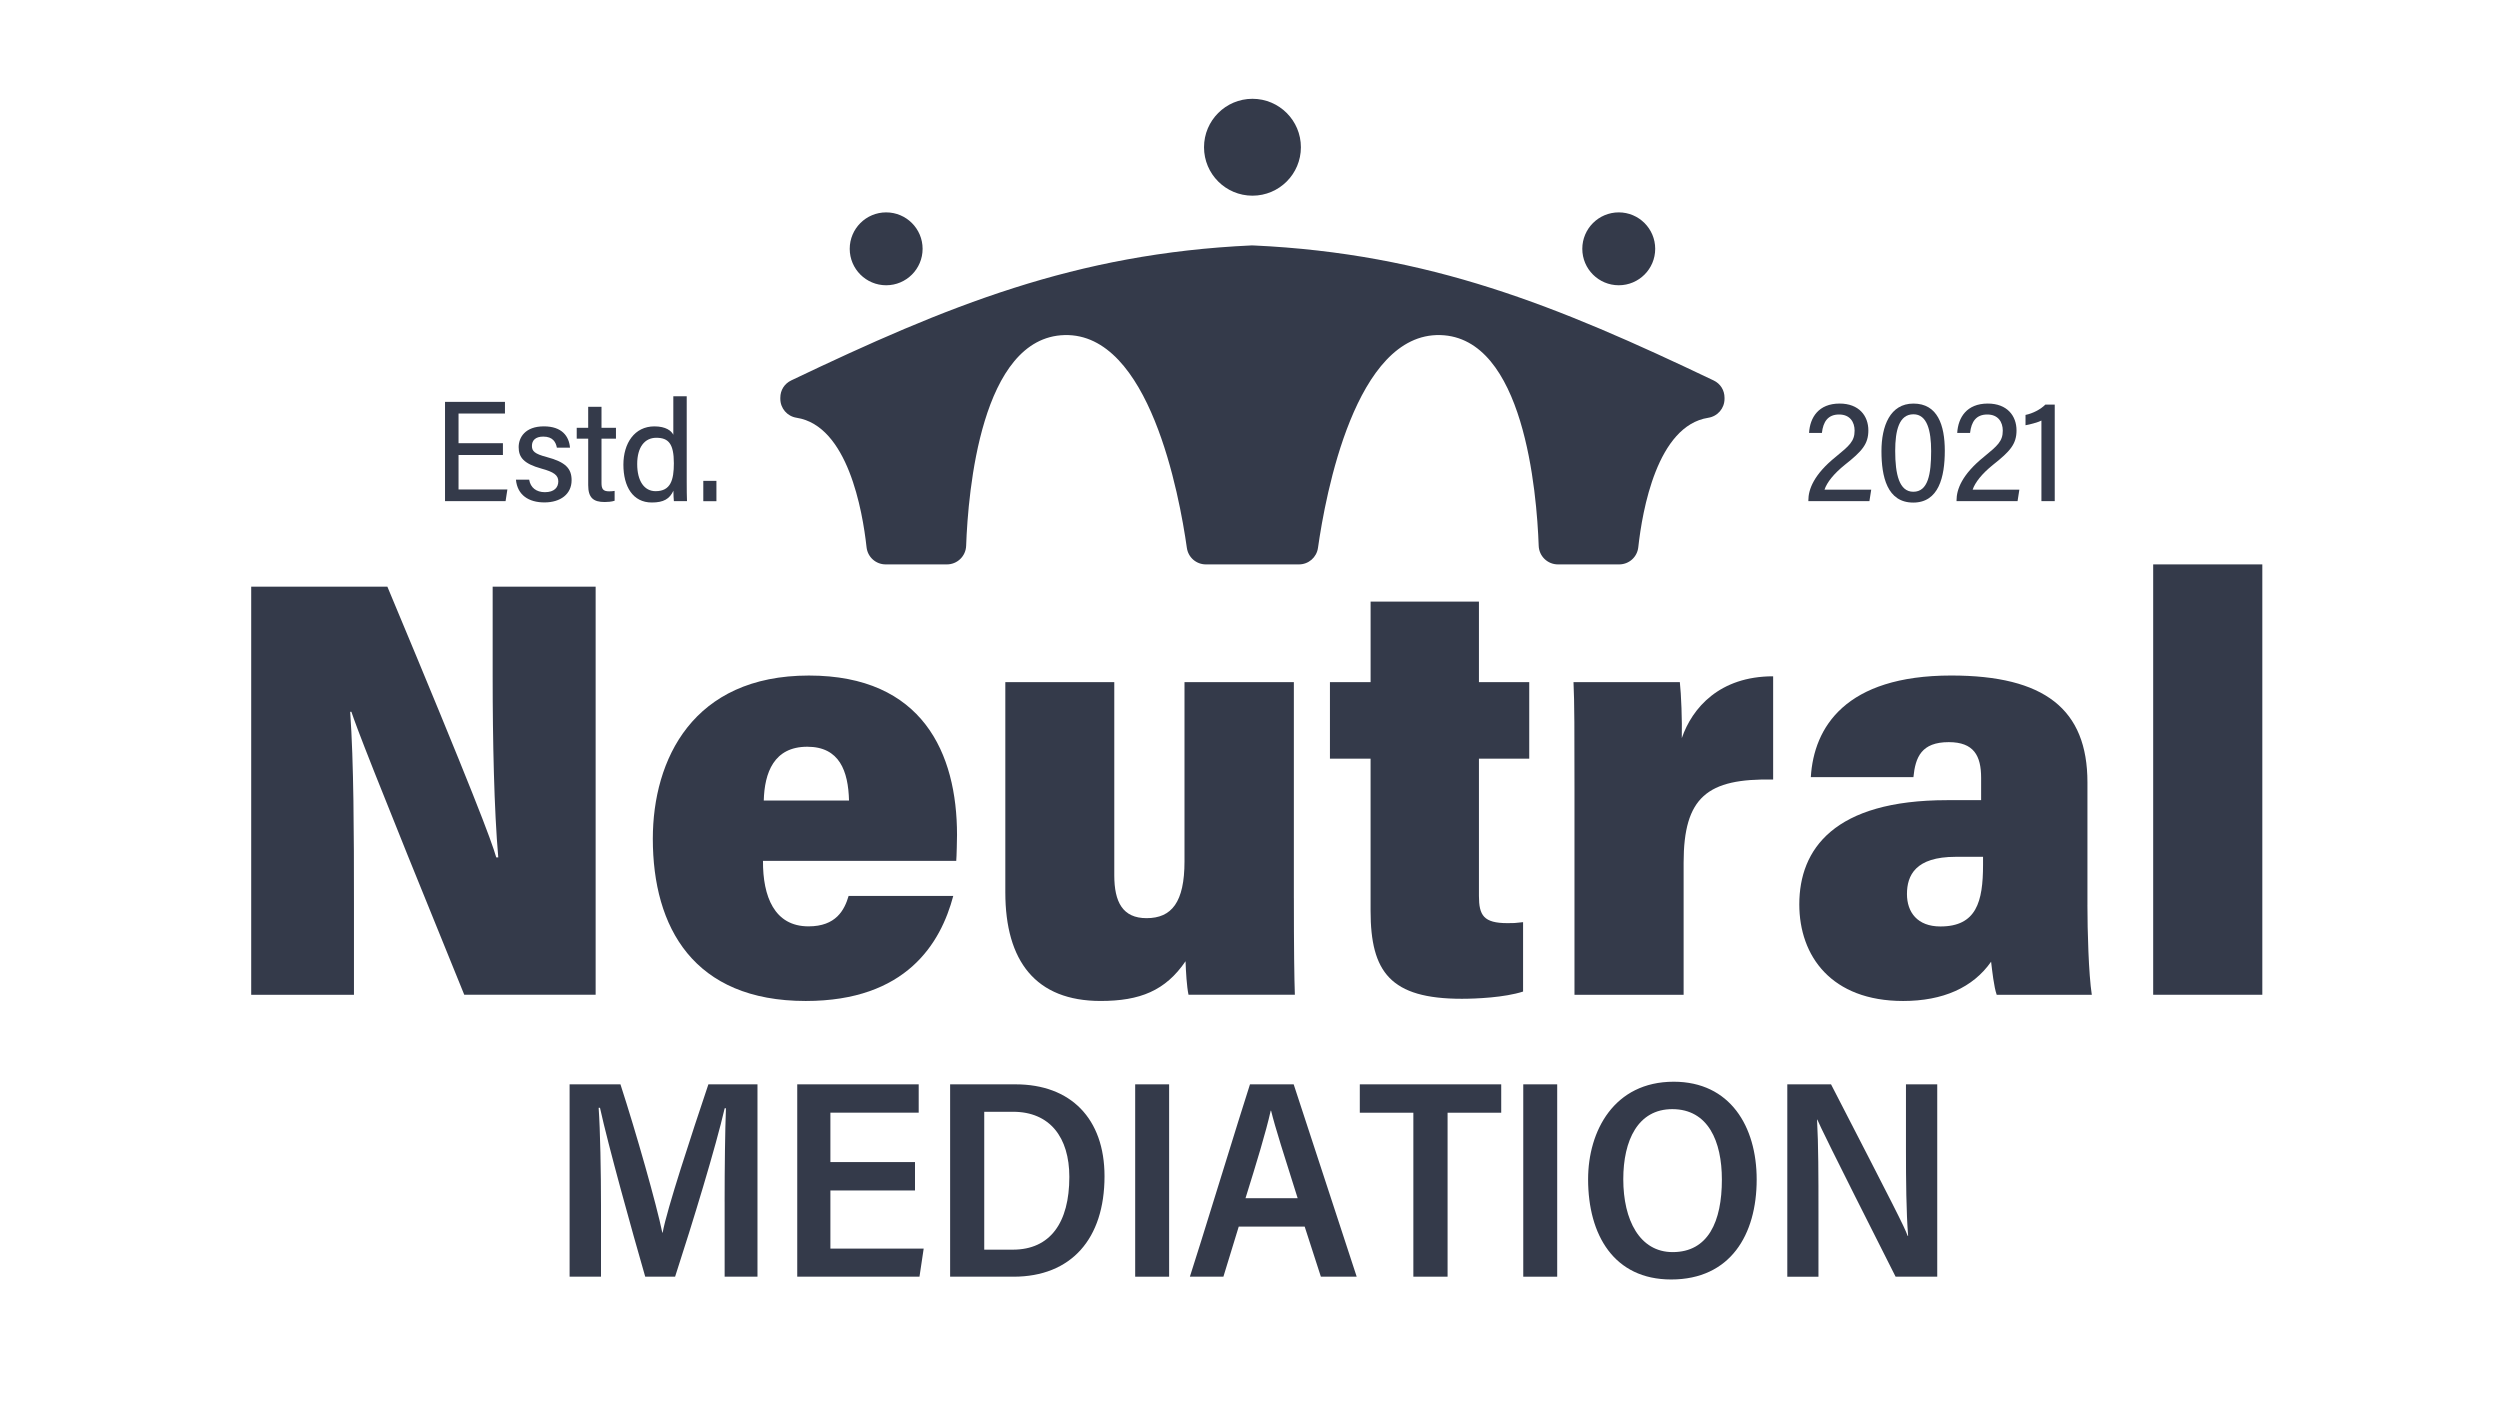
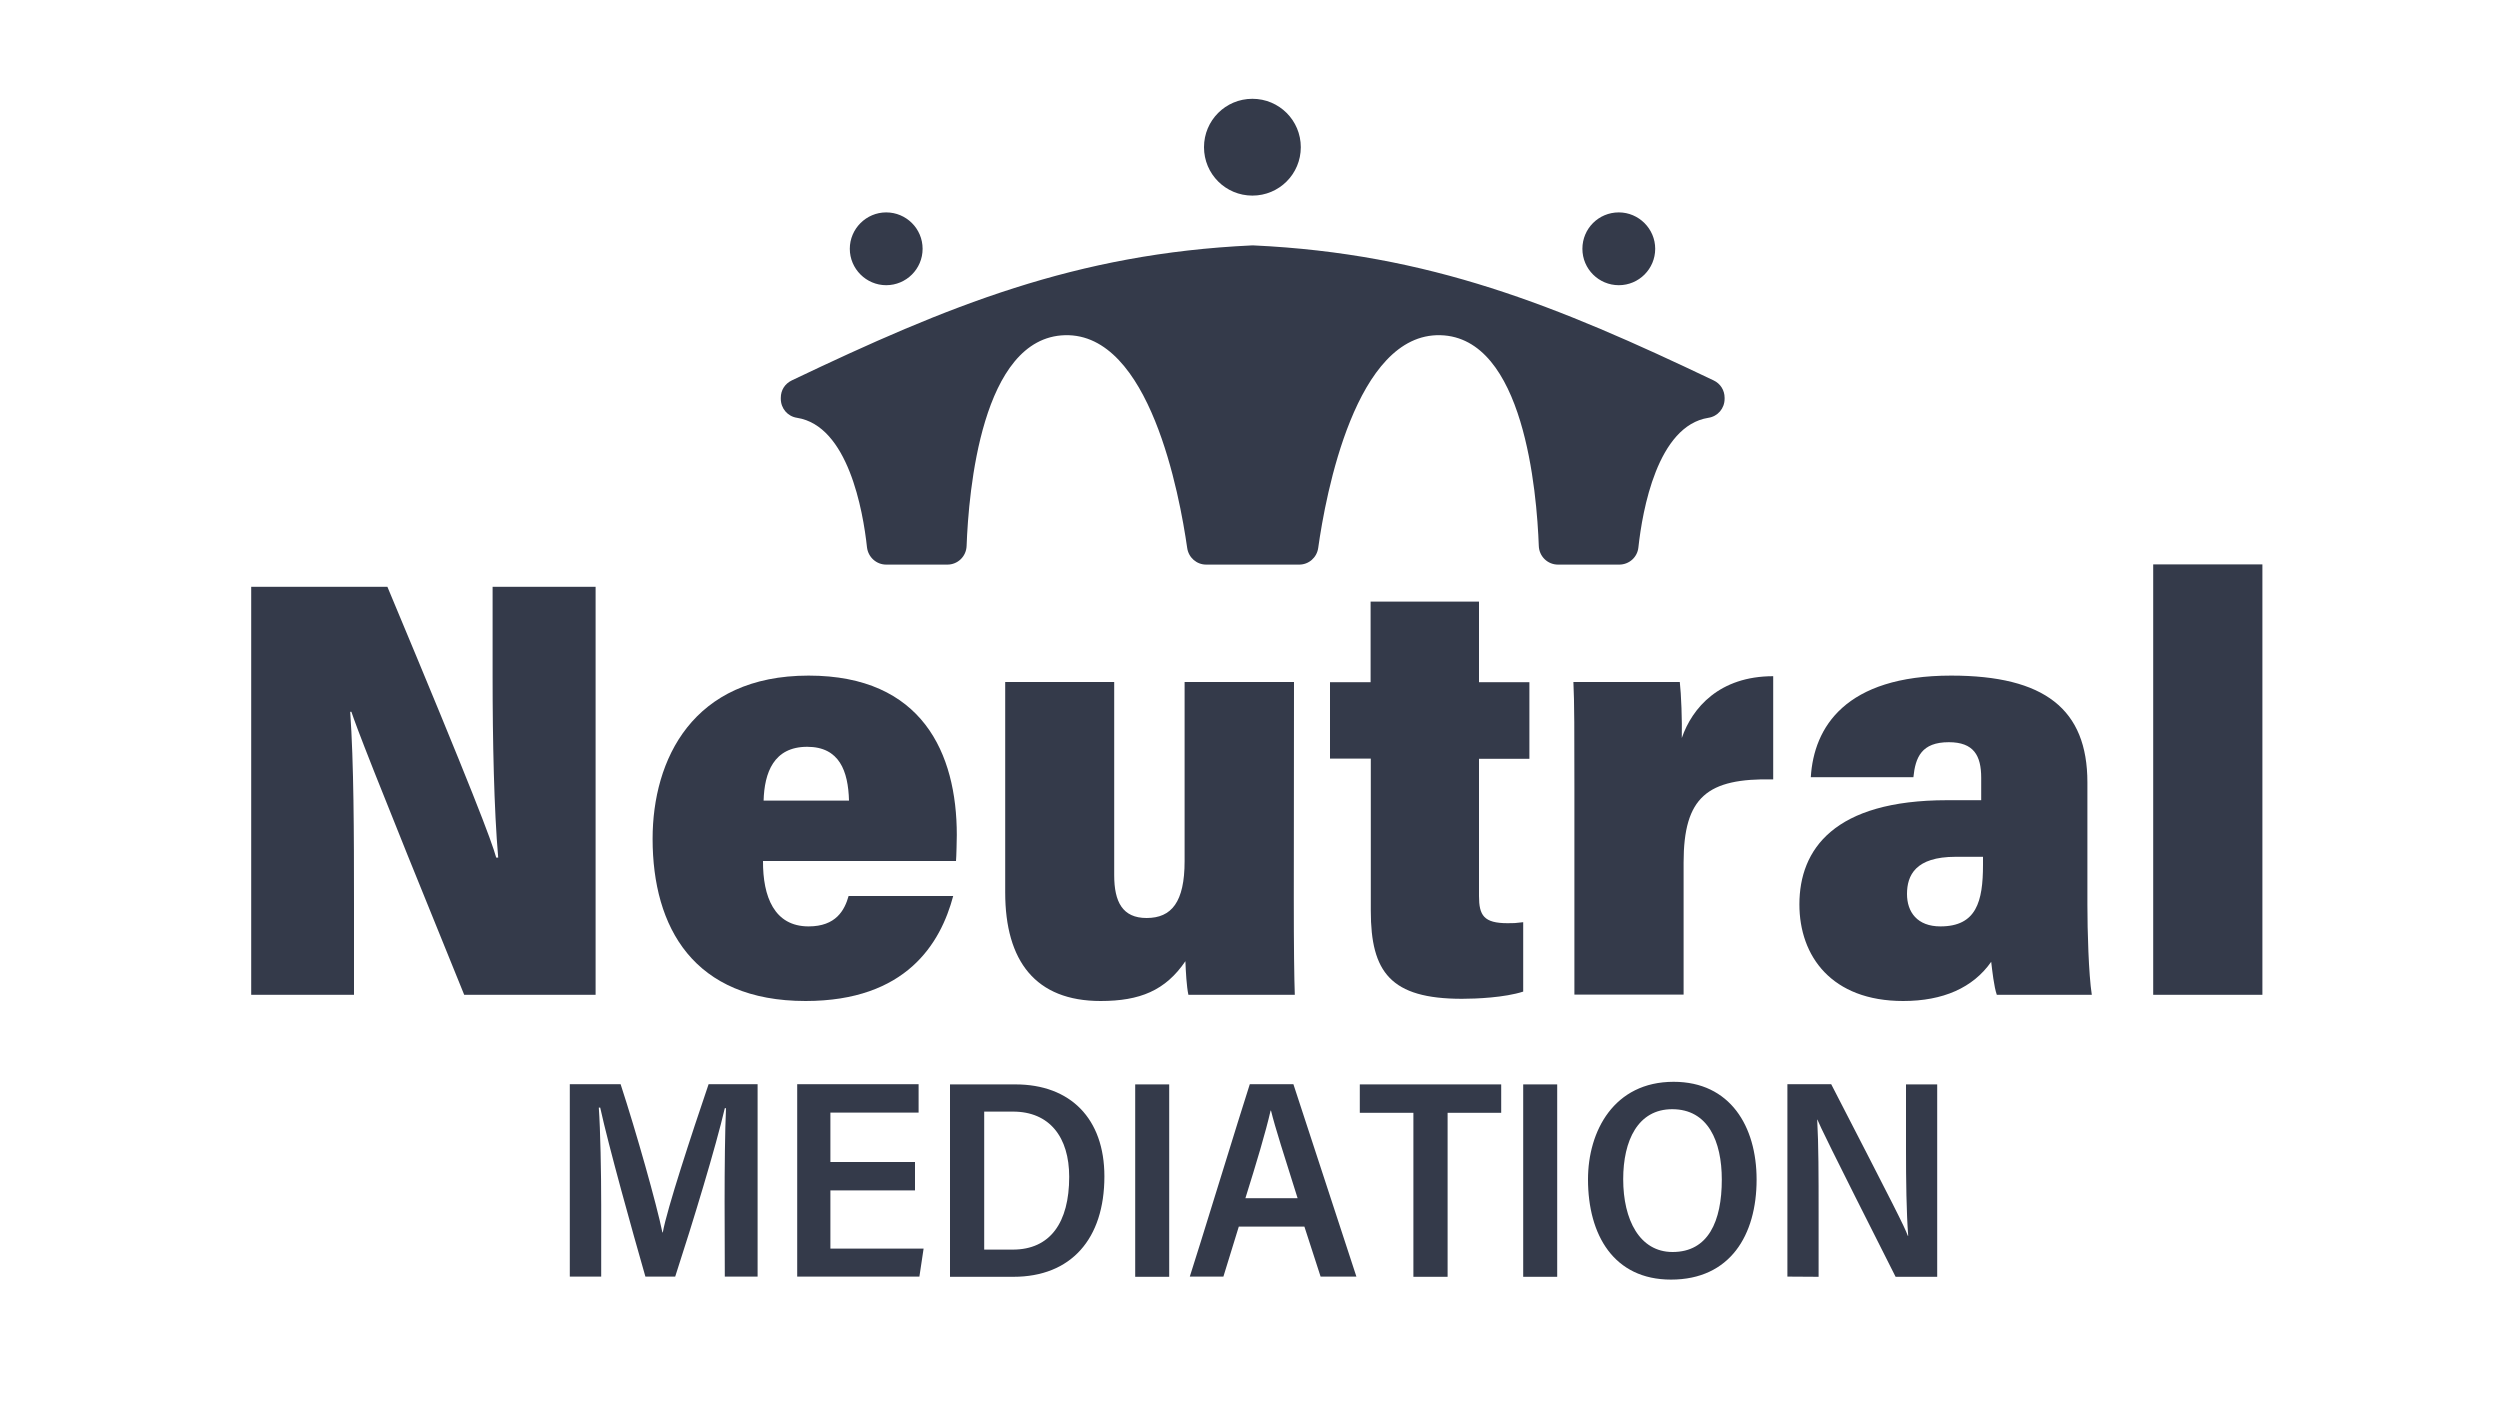
- <svg xmlns="http://www.w3.org/2000/svg" version="1.1" id="Layer_1" x="0px" y="0px" viewBox="0 0 1250 702.75" style="enable-background:new 0 0 1250 702.75;" xml:space="preserve">
+ <svg xmlns="http://www.w3.org/2000/svg" version="1.1" id="Layer_1" x="0px" y="0px" viewBox="0 0 1250 702.8" style="enable-background:new 0 0 1250 702.8;" xml:space="preserve">
  <style type="text/css">
	.st0{fill:#343A4A;}
	.st1{fill-rule:evenodd;clip-rule:evenodd;fill:#343A4A;}
</style>
  <g>
    <g>
      <g>
-         <path class="st0" d="M125.6,497.38V293.34h68.09c43.17,103.27,51.97,126.79,54.43,135.36h1.01c-2.09-23.86-2.8-58.8-2.8-90.5     v-44.86h51.49v204.04h-65.69C185.1,381.91,178.28,363.56,175.7,355.9h-0.61c1.8,25.63,1.89,60.57,1.89,95.88v45.61H125.6z" />
-         <path class="st0" d="M381.49,430.45c-0.1,17.75,5.65,32.73,22.78,32.73c13.74,0,17.95-8.14,20.04-15.22h52.32     c-6.27,23.66-23.47,52.53-73.76,52.53c-56.05,0-76.46-36.76-76.46-81.12c0-39.59,20-81.6,78.03-81.6     c56.93,0,74.07,38.94,74.07,79.66c0,1.55-0.19,11.28-0.39,13.02H381.49z M424.51,400.26c-0.39-14.76-4.76-26.89-20.87-26.89     c-16.75,0-21.38,13.03-21.76,26.89H424.51z" />
-         <path class="st0" d="M646.94,449.1c0,25.25,0.19,39.92,0.49,48.28h-53.17c-0.89-4.14-1.3-11.46-1.49-16.76     c-10.03,14.73-22.81,19.86-42.44,19.86c-32.48,0-47.67-19.9-47.67-54.33v-105.1h54.48v96.59c0,13.4,4.2,21.44,16.15,21.44     c12.55,0,18.96-7.97,18.96-28.36v-89.67h54.68V449.1z" />
-         <path class="st0" d="M664.98,341.06h20.32v-40.27h54.17v40.27h25.15v38.26h-25.15V448c0,9.71,2.38,13.57,14.27,13.57     c3.05,0,3.86,0,7.8-0.49v34.7c-9.29,3-23.51,3.61-30.64,3.61c-35.67,0-45.61-13.34-45.61-43.99v-76.08h-20.32V341.06z" />
-         <path class="st0" d="M787.24,394.14c0-26.36,0-43.74-0.49-53.08h53.17c0.68,6.03,1.19,19.32,0.98,28     c5.19-15.08,18.84-30.91,45.67-30.91v51.63c-32.97-0.68-44.76,8.79-44.76,41.61v66h-54.57V394.14z" />
-         <path class="st0" d="M1043.71,452.51c0,12.73,0.6,34.51,2.19,44.88h-47.55c-1.4-3.95-2.29-12.23-2.8-16.54     c-9.07,12.97-24.1,19.64-43.98,19.64c-35.83,0-51.92-22.39-51.92-48.32c0-27.55,17.33-52.09,73.92-52.09c3.98,0,10.25,0,16.99,0     V388.9c0-11.07-3.67-17.83-16.18-17.83c-13.64,0-16.69,7.47-17.67,17.5h-51.3c1.49-24.87,17.24-50.81,70.2-50.81     c46.65,0,68.11,16.81,68.11,53.44V452.51z M991.52,428.41c-4.11,0-8.02,0-13.71,0c-20.08,0-24.33,9.28-24.33,18.61     c0,9.12,5.24,16.21,16.71,16.21c18.03,0,21.33-12.37,21.33-30.8V428.41z" />
-         <path class="st0" d="M1076.59,497.38V282.2h54.57v215.18H1076.59z" />
+         <path class="st0" d="M125.6,497.4v-204h68.1c43.2,103.3,52,126.8,54.4,135.4h1c-2.1-23.9-2.8-58.8-2.8-90.5v-44.9h51.5v204h-65.7     c-47-115.5-53.8-133.8-56.4-141.5h-0.6c1.8,25.6,1.9,60.6,1.9,95.9v45.6L125.6,497.4L125.6,497.4z" />
+         <path class="st0" d="M381.5,430.5c-0.1,17.8,5.6,32.7,22.8,32.7c13.7,0,18-8.1,20-15.2h52.3c-6.3,23.7-23.5,52.5-73.8,52.5     c-56,0-76.5-36.8-76.5-81.1c0-39.6,20-81.6,78-81.6c56.9,0,74.1,38.9,74.1,79.7c0,1.5-0.2,11.3-0.4,13H381.5z M424.5,400.3     c-0.4-14.8-4.8-26.9-20.9-26.9c-16.8,0-21.4,13-21.8,26.9H424.5z" />
+         <path class="st0" d="M646.9,449.1c0,25.2,0.2,39.9,0.5,48.3h-53.2c-0.9-4.1-1.3-11.5-1.5-16.8c-10,14.7-22.8,19.9-42.4,19.9     c-32.5,0-47.7-19.9-47.7-54.3V341h54.5v96.6c0,13.4,4.2,21.4,16.2,21.4c12.5,0,19-8,19-28.4V341h54.7L646.9,449.1L646.9,449.1z" />
+         <path class="st0" d="M665,341.1h20.3v-40.3h54.2v40.3h25.2v38.3h-25.2V448c0,9.7,2.4,13.6,14.3,13.6c3,0,3.9,0,7.8-0.5v34.7     c-9.3,3-23.5,3.6-30.6,3.6c-35.7,0-45.6-13.3-45.6-44v-76.1H665L665,341.1L665,341.1z" />
+         <path class="st0" d="M787.2,394.1c0-26.4,0-43.7-0.5-53.1h53.2c0.7,6,1.2,19.3,1,28c5.2-15.1,18.8-30.9,45.7-30.9v51.6     c-33-0.7-44.8,8.8-44.8,41.6v66h-54.6L787.2,394.1L787.2,394.1z" />
+         <path class="st0" d="M1043.7,452.5c0,12.7,0.6,34.5,2.2,44.9h-47.5c-1.4-4-2.3-12.2-2.8-16.5c-9.1,13-24.1,19.6-44,19.6     c-35.8,0-51.9-22.4-51.9-48.3c0-27.5,17.3-52.1,73.9-52.1c4,0,10.2,0,17,0v-11.2c0-11.1-3.7-17.8-16.2-17.8     c-13.6,0-16.7,7.5-17.7,17.5h-51.3c1.5-24.9,17.2-50.8,70.2-50.8c46.7,0,68.1,16.8,68.1,53.4L1043.7,452.5L1043.7,452.5z      M991.5,428.4c-4.1,0-8,0-13.7,0c-20.1,0-24.3,9.3-24.3,18.6c0,9.1,5.2,16.2,16.7,16.2c18,0,21.3-12.4,21.3-30.8V428.4z" />
+         <path class="st0" d="M1076.6,497.4V282.2h54.6v215.2H1076.6z" />
      </g>
    </g>
    <g>
-       <path class="st1" d="M461.3,124.41c0-10.06-8.16-18.22-18.22-18.22c-10.06,0-18.22,8.16-18.22,18.22    c0,10.06,8.16,18.22,18.22,18.22C453.14,142.64,461.3,134.48,461.3,124.41L461.3,124.41z M791.15,124.41    c0,10.06,8.16,18.22,18.23,18.22c10.06,0,18.22-8.16,18.22-18.22c0-10.06-8.16-18.22-18.22-18.22    C799.31,106.19,791.15,114.35,791.15,124.41L791.15,124.41L791.15,124.41z M626.66,122.72c88.21,4.05,151.93,30.17,230.13,67.49    c3.42,1.63,5.47,4.88,5.47,8.68v0.5c0,4.78-3.42,8.76-8.14,9.5c-25.53,3.98-32.95,46.27-34.98,64.75    c-0.54,4.9-4.63,8.56-9.56,8.56h-30.62c-5.17,0-9.42-4.1-9.61-9.27c-0.97-27.09-7.42-104.29-49.22-105.39    c-42.43-1.11-57.38,79.9-61.14,106.39c-0.68,4.77-4.7,8.27-9.52,8.27h-46.52c-4.82,0-8.84-3.49-9.52-8.27    c-3.75-26.49-18.71-107.49-61.14-106.39c-41.8,1.09-48.25,78.3-49.22,105.39c-0.19,5.17-4.44,9.27-9.61,9.27h-30.62    c-4.93,0-9.02-3.67-9.56-8.57c-2.03-18.48-9.45-60.77-34.98-64.75c-4.72-0.73-8.14-4.72-8.14-9.5v-0.5c0-3.8,2.05-7.04,5.47-8.68    c78.19-37.32,141.92-63.44,230.12-67.49C626.09,122.7,626.35,122.7,626.66,122.72L626.66,122.72z M602.01,73.62    c0,13.38,10.84,24.22,24.22,24.22c13.38,0,24.22-10.84,24.22-24.22c0-13.37-10.84-24.22-24.22-24.22    C612.85,49.41,602.01,60.25,602.01,73.62L602.01,73.62L602.01,73.62z" />
-       <g>
-         <g>
-           <g>
-             <path class="st0" d="M251.46,227.5h-22.19v17.24h24.42l-0.9,5.83h-30.28v-49.65h29.97v5.86h-23.21v14.83h22.19V227.5z" />
-             <path class="st0" d="M264.59,239.84c0.64,4.01,3.59,6.25,7.86,6.25c4.75,0,6.7-2.42,6.7-5.4c0-3.14-2.28-4.71-8.38-6.38       c-9.09-2.49-11.44-5.78-11.44-10.75c0-4.8,3.23-10.38,12.61-10.38c9.01,0,12.59,4.92,13.06,10.66h-6.56       c-0.53-2.78-2-5.54-6.81-5.54c-3.84,0-5.67,1.84-5.67,4.69c0,2.59,1.39,3.96,7.4,5.53c9.47,2.51,12.44,5.77,12.44,11.59       c0,6.95-5.56,11.1-13.58,11.1c-7.86,0-13.54-3.67-14.25-11.37H264.59z" />
-             <path class="st0" d="M288.35,213.91h5.74v-10.52h6.66v10.52h7.23v5.42h-7.23v22.14c0,2.96,0.73,4.2,3.84,4.2       c0.98,0,1.87-0.08,2.72-0.22v4.92c-1.51,0.53-3.72,0.64-5.01,0.64c-5.67,0-8.2-2.19-8.2-8.42v-23.26h-5.74V213.91z" />
-             <path class="st0" d="M343.36,198.14v42.75c0,3.67,0.03,7.44,0.14,9.68h-6.56c-0.1-0.97-0.24-3.25-0.24-5.2       c-1.89,4.05-4.82,5.88-10.8,5.88c-9.47,0-14.2-7.94-14.2-18.94c0-10.67,5.57-19.12,15.49-19.12c5.83,0,8.52,2.27,9.47,4.19       v-19.24H343.36z M318.6,232.03c0,8.52,3.55,13.56,9.2,13.56c7.58,0,9.13-5.65,9.13-13.97c0-9.73-2.67-12.73-8.76-12.73       C322.34,218.88,318.6,223.56,318.6,232.03z" />
-             <path class="st0" d="M351.65,250.6v-10.17h6.56v10.17H351.65z" />
-           </g>
-         </g>
-         <g>
-           <g>
-             <path class="st0" d="M904.18,250.56v-0.36c0-5.39,2.61-12.88,13.79-21.86c6.72-5.51,9.33-7.72,9.33-13.03       c0-4.25-2.29-8.06-7.74-8.06c-5.59,0-7.98,3.59-8.61,9.22h-6.42c0.45-7.74,4.76-14.69,15.28-14.69       c9.69,0,14.37,6.15,14.37,13.41c0,6.88-3.22,10.46-11.69,17.16c-5.61,4.51-9.02,8.84-10.24,12.48h23.36l-0.9,5.73H904.18z" />
-             <path class="st0" d="M972.4,225.39c0,13.12-3.04,25.9-15.78,25.9c-13.13,0-15.89-13.12-15.89-25.71       c0-12.58,4.31-23.79,15.99-23.79C968.76,201.78,972.4,212.51,972.4,225.39z M947.6,225.44c0,11.66,1.98,20.44,9.06,20.44       c7.4,0,8.91-8.87,8.91-20.36c0-10.24-2.01-18.38-8.84-18.38C949.55,207.14,947.6,215.2,947.6,225.44z" />
-             <path class="st0" d="M978.27,250.56v-0.36c0-5.39,2.61-12.88,13.79-21.86c6.72-5.51,9.33-7.72,9.33-13.03       c0-4.25-2.29-8.06-7.74-8.06c-5.59,0-7.98,3.59-8.62,9.22h-6.42c0.45-7.74,4.76-14.69,15.28-14.69       c9.69,0,14.37,6.15,14.37,13.41c0,6.88-3.22,10.46-11.69,17.16c-5.61,4.51-9.02,8.84-10.25,12.48h23.36l-0.9,5.73H978.27z" />
-             <path class="st0" d="M1020.71,250.56v-40.28c-1.68,0.9-6.13,2.06-7.95,2.34v-5.16c3.64-0.73,7.56-2.78,9.92-5.16h4.69v48.26       H1020.71z" />
-           </g>
-         </g>
-       </g>
+       <path class="st1" d="M461.3,124.4c0-10.1-8.2-18.2-18.2-18.2s-18.2,8.2-18.2,18.2s8.2,18.2,18.2,18.2    C453.1,142.6,461.3,134.5,461.3,124.4L461.3,124.4z M791.2,124.4c0,10.1,8.2,18.2,18.2,18.2c10.1,0,18.2-8.2,18.2-18.2    s-8.2-18.2-18.2-18.2C799.3,106.2,791.2,114.3,791.2,124.4L791.2,124.4L791.2,124.4z M626.7,122.7c88.2,4.1,151.9,30.2,230.1,67.5    c3.4,1.6,5.5,4.9,5.5,8.7v0.5c0,4.8-3.4,8.8-8.1,9.5c-25.5,4-33,46.3-35,64.8c-0.5,4.9-4.6,8.6-9.6,8.6H779    c-5.2,0-9.4-4.1-9.6-9.3c-1-27.1-7.4-104.3-49.2-105.4c-42.4-1.1-57.4,79.9-61.1,106.4c-0.7,4.8-4.7,8.3-9.5,8.3h-46.5    c-4.8,0-8.8-3.5-9.5-8.3c-3.8-26.5-18.7-107.5-61.1-106.4c-41.8,1.1-48.2,78.3-49.2,105.4c-0.2,5.2-4.4,9.3-9.6,9.3h-30.6    c-4.9,0-9-3.7-9.6-8.6c-2-18.5-9.5-60.8-35-64.8c-4.7-0.7-8.1-4.7-8.1-9.5v-0.5c0-3.8,2-7,5.5-8.7    c78.2-37.3,141.9-63.4,230.1-67.5C626.1,122.7,626.3,122.7,626.7,122.7L626.7,122.7z M602,73.6c0,13.4,10.8,24.2,24.2,24.2    c13.4,0,24.2-10.8,24.2-24.2c0-13.4-10.8-24.2-24.2-24.2C612.8,49.4,602,60.2,602,73.6L602,73.6L602,73.6z" />
    </g>
    <g>
      <g>
-         <path class="st0" d="M362.31,600.71c0-16.84,0.24-35.99,0.66-46.58h-0.63c-4.37,19.02-15.89,56.86-24.79,84.21h-14.94     c-6.63-22.99-18.42-65.3-22.62-84.45h-0.67c0.8,11.2,1.18,32.24,1.18,48.8v35.65H284.8v-96.18h25.42     c7.96,24.52,18.03,60.01,20.93,74.14h0.18c2.02-11.36,14.55-49.38,22.87-74.14h24.54v96.18h-16.42V600.71z" />
-         <path class="st0" d="M457.5,595.24h-42.3v29.06h46.64l-2.1,14.05h-61.12v-96.18h60.73v14.15h-44.15v24.72h42.3V595.24z" />
-         <path class="st0" d="M475.05,542.17h32.74c27.52,0,44.47,17.08,44.47,45.96c0,31.33-16.69,50.22-45.53,50.22h-31.67V542.17z      M492.12,624.83h14.3c18.71,0,28.25-13.52,28.25-36.37c0-19.78-9.75-32.57-28.11-32.57h-14.44V624.83z" />
-         <path class="st0" d="M584.56,542.17v96.18h-16.97v-96.18H584.56z" />
-         <path class="st0" d="M619.37,613.3l-7.67,25.05h-16.76c3.14-9.33,26.54-85.59,30.05-96.18h21.85l31.51,96.18h-17.91l-8.1-25.05     H619.37z M648.83,599.11c-6.72-21.3-11.22-35.25-13.29-43.78h-0.18c-2.45,10.92-7.03,25.86-12.61,43.78H648.83z" />
-         <path class="st0" d="M706.68,556.36H679.9v-14.19h70.71v14.19h-26.82v81.98h-17.11V556.36z" />
-         <path class="st0" d="M778.6,542.17v96.18h-16.97v-96.18H778.6z" />
-         <path class="st0" d="M878.34,589.75c0,27.66-13.19,49.99-42.76,49.99c-28.61,0-41.53-22.26-41.53-50.11     c0-24.2,13.01-48.77,42.8-48.77C865.06,540.87,878.34,563.24,878.34,589.75z M811.64,589.62c0,20.35,8.16,36.43,24.7,36.43     c17.76,0,24.6-15.28,24.6-36.25c0-19.17-6.87-35.23-24.81-35.23C818.97,554.57,811.64,570.16,811.64,589.62z" />
-         <path class="st0" d="M893.65,638.35v-96.18h21.87c31.91,61.91,36.73,71.31,38.3,75.76h0.24c-0.94-11.9-1.08-27.54-1.08-43.21     v-32.55h15.64v96.18H947.8c-34.21-67.71-37.5-74.81-39.14-78.56h-0.14c0.7,12.25,0.71,28.7,0.71,45.91v32.66H893.65z" />
+         <path class="st0" d="M362.3,600.7c0-16.8,0.2-36,0.7-46.6h-0.6c-4.4,19-15.9,56.9-24.8,84.2h-14.9c-6.6-23-18.4-65.3-22.6-84.5     h-0.7c0.8,11.2,1.2,32.2,1.2,48.8v35.7h-15.7v-96.2h25.4c8,24.5,18,60,20.9,74.1h0.2c2-11.4,14.5-49.4,22.9-74.1h24.5v96.2h-16.4     L362.3,600.7L362.3,600.7z" />
+         <path class="st0" d="M457.5,595.2h-42.3v29.1h46.6l-2.1,14h-61.1v-96.2h60.7v14.2h-44.1V581h42.3L457.5,595.2L457.5,595.2z" />
+         <path class="st0" d="M475,542.2h32.7c27.5,0,44.5,17.1,44.5,46c0,31.3-16.7,50.2-45.5,50.2h-31.7L475,542.2L475,542.2z      M492.1,624.8h14.3c18.7,0,28.2-13.5,28.2-36.4c0-19.8-9.8-32.6-28.1-32.6h-14.4V624.8z" />
+         <path class="st0" d="M584.6,542.2v96.2h-17v-96.2H584.6z" />
+         <path class="st0" d="M619.4,613.3l-7.7,25h-16.8c3.1-9.3,26.5-85.6,30-96.2h21.8l31.5,96.2h-17.9l-8.1-25H619.4z M648.8,599.1     c-6.7-21.3-11.2-35.2-13.3-43.8h-0.2c-2.5,10.9-7,25.9-12.6,43.8H648.8z" />
+         <path class="st0" d="M706.7,556.4h-26.8v-14.2h70.7v14.2h-26.8v82h-17.1L706.7,556.4L706.7,556.4z" />
+         <path class="st0" d="M778.6,542.2v96.2h-17v-96.2H778.6z" />
+         <path class="st0" d="M878.3,589.8c0,27.7-13.2,50-42.8,50c-28.6,0-41.5-22.3-41.5-50.1c0-24.2,13-48.8,42.8-48.8     C865.1,540.9,878.3,563.2,878.3,589.8z M811.6,589.6c0,20.3,8.2,36.4,24.7,36.4c17.8,0,24.6-15.3,24.6-36.2     c0-19.2-6.9-35.2-24.8-35.2C819,554.6,811.6,570.2,811.6,589.6z" />
+         <path class="st0" d="M893.7,638.3v-96.2h21.9c31.9,61.9,36.7,71.3,38.3,75.8h0.2c-0.9-11.9-1.1-27.5-1.1-43.2v-32.5h15.6v96.2     h-20.8c-34.2-67.7-37.5-74.8-39.1-78.6h-0.1c0.7,12.2,0.7,28.7,0.7,45.9v32.7L893.7,638.3L893.7,638.3z" />
      </g>
    </g>
  </g>
</svg>
